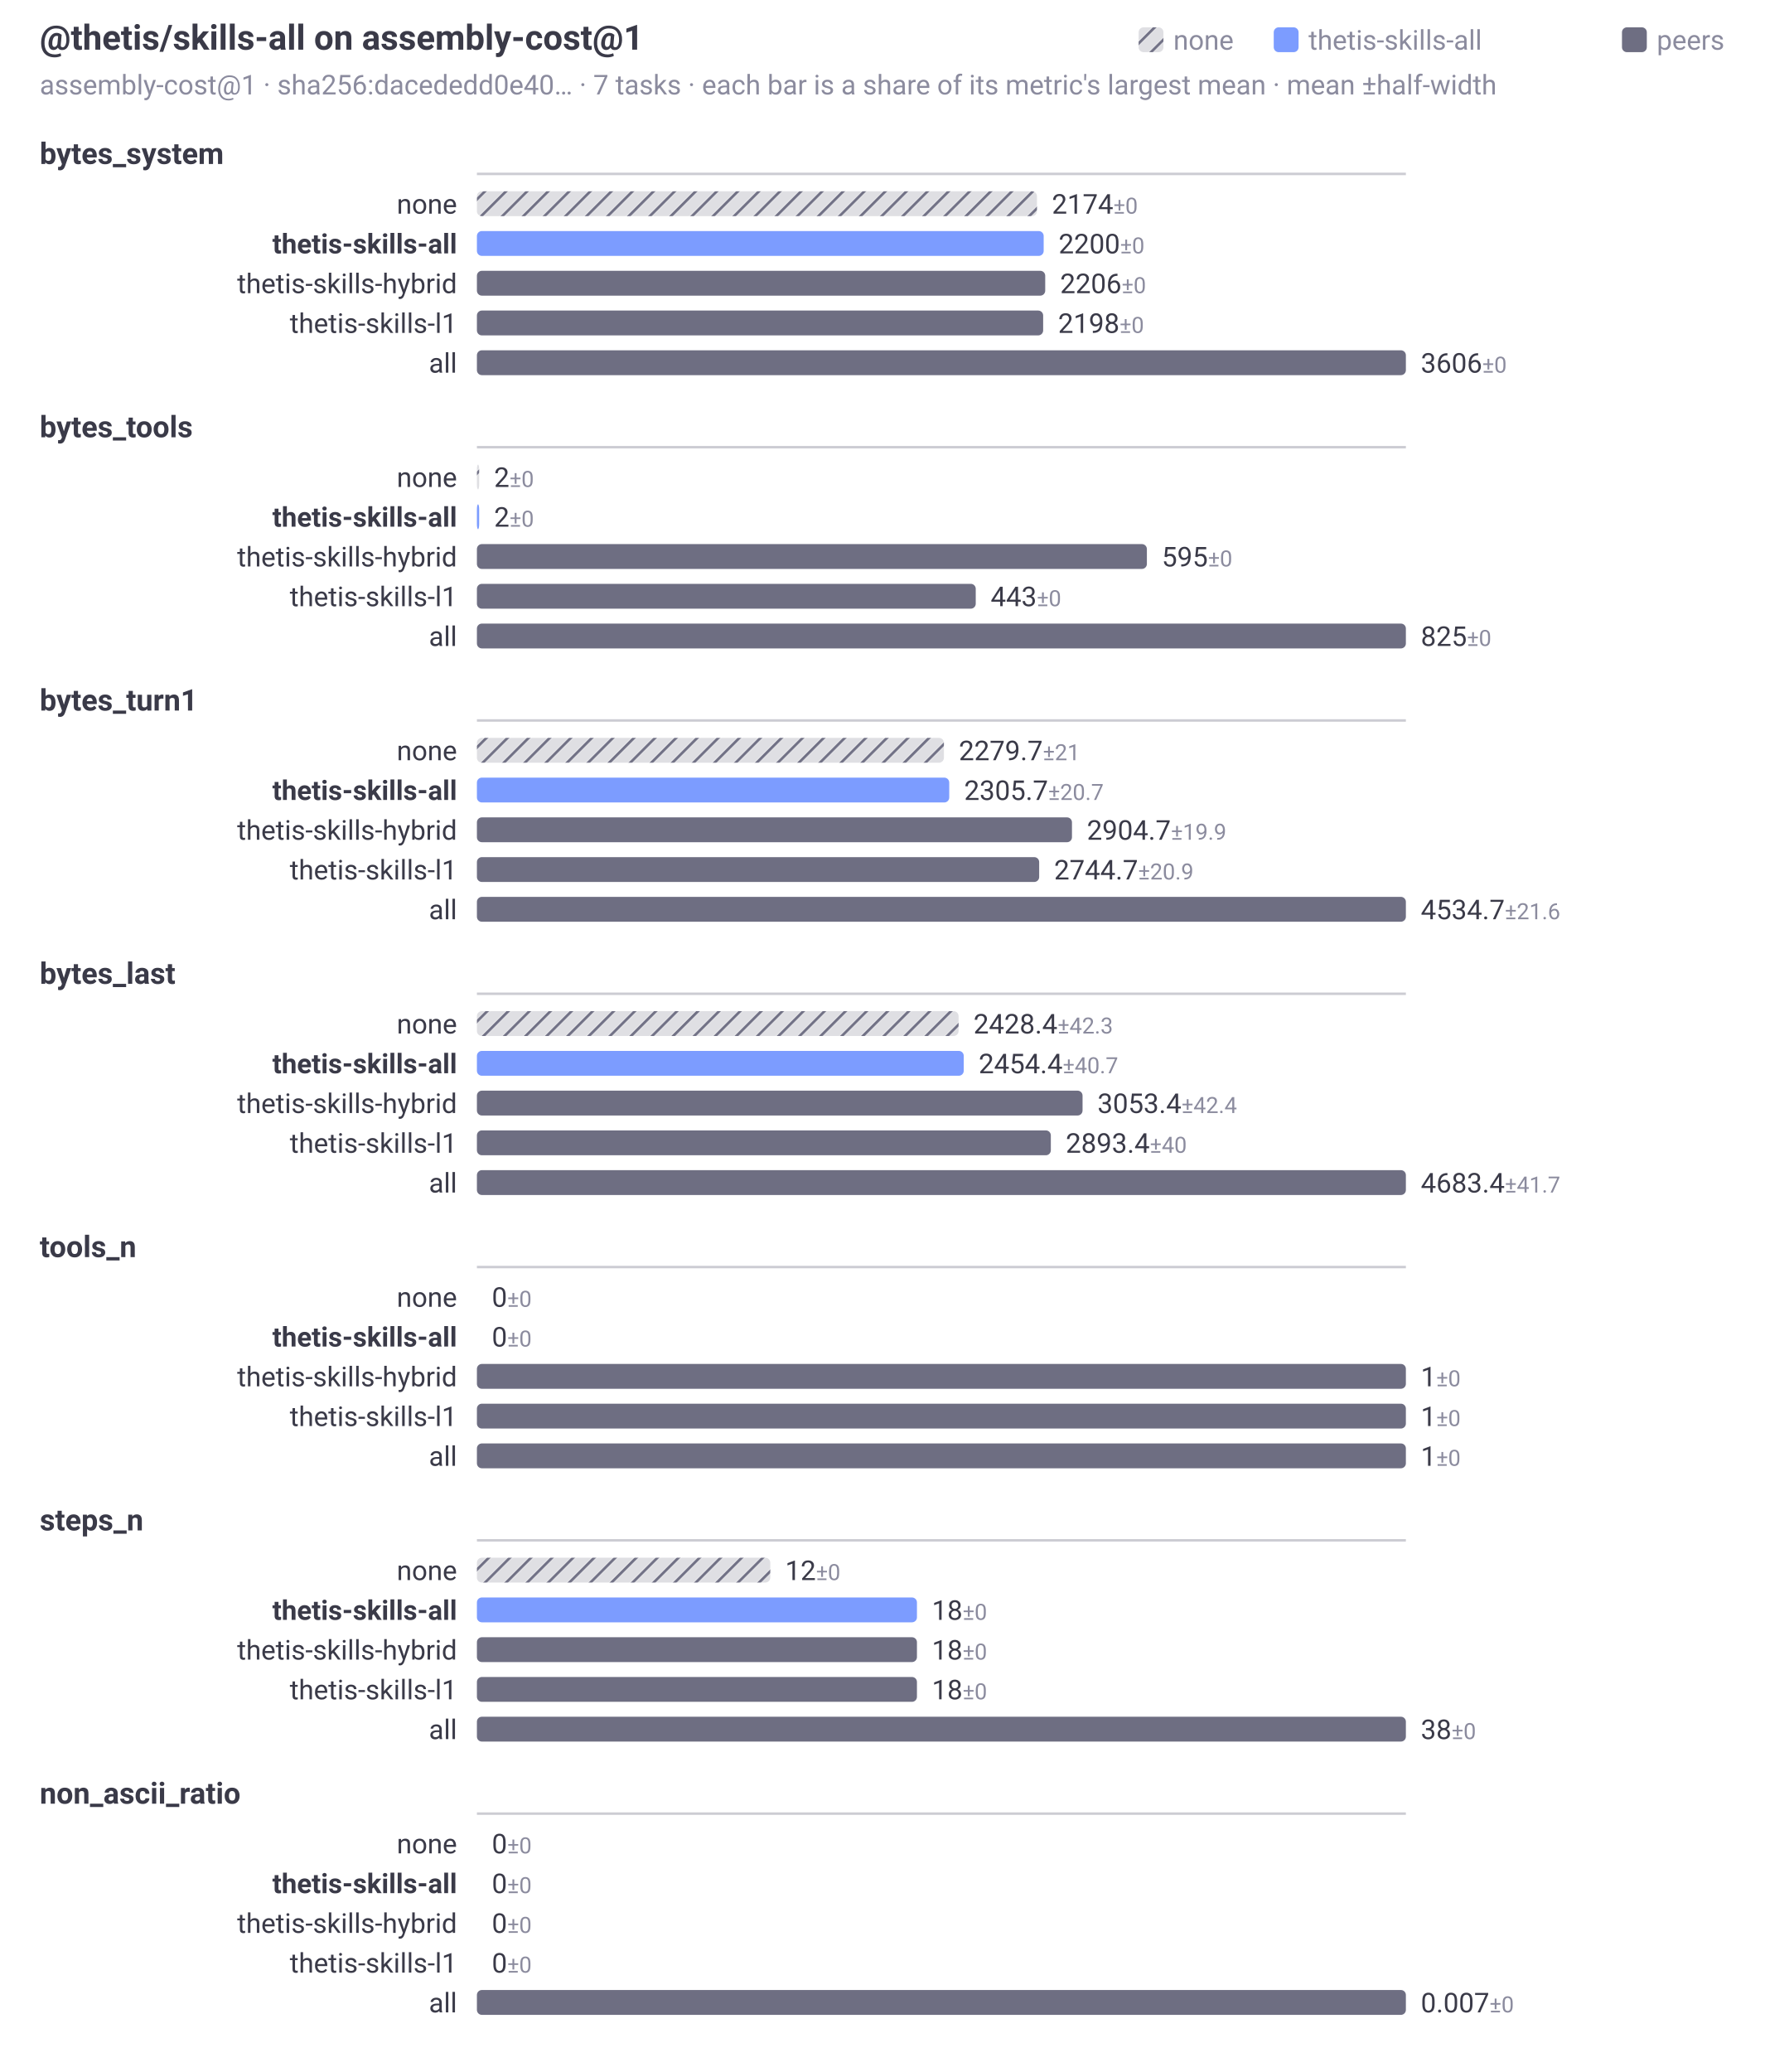
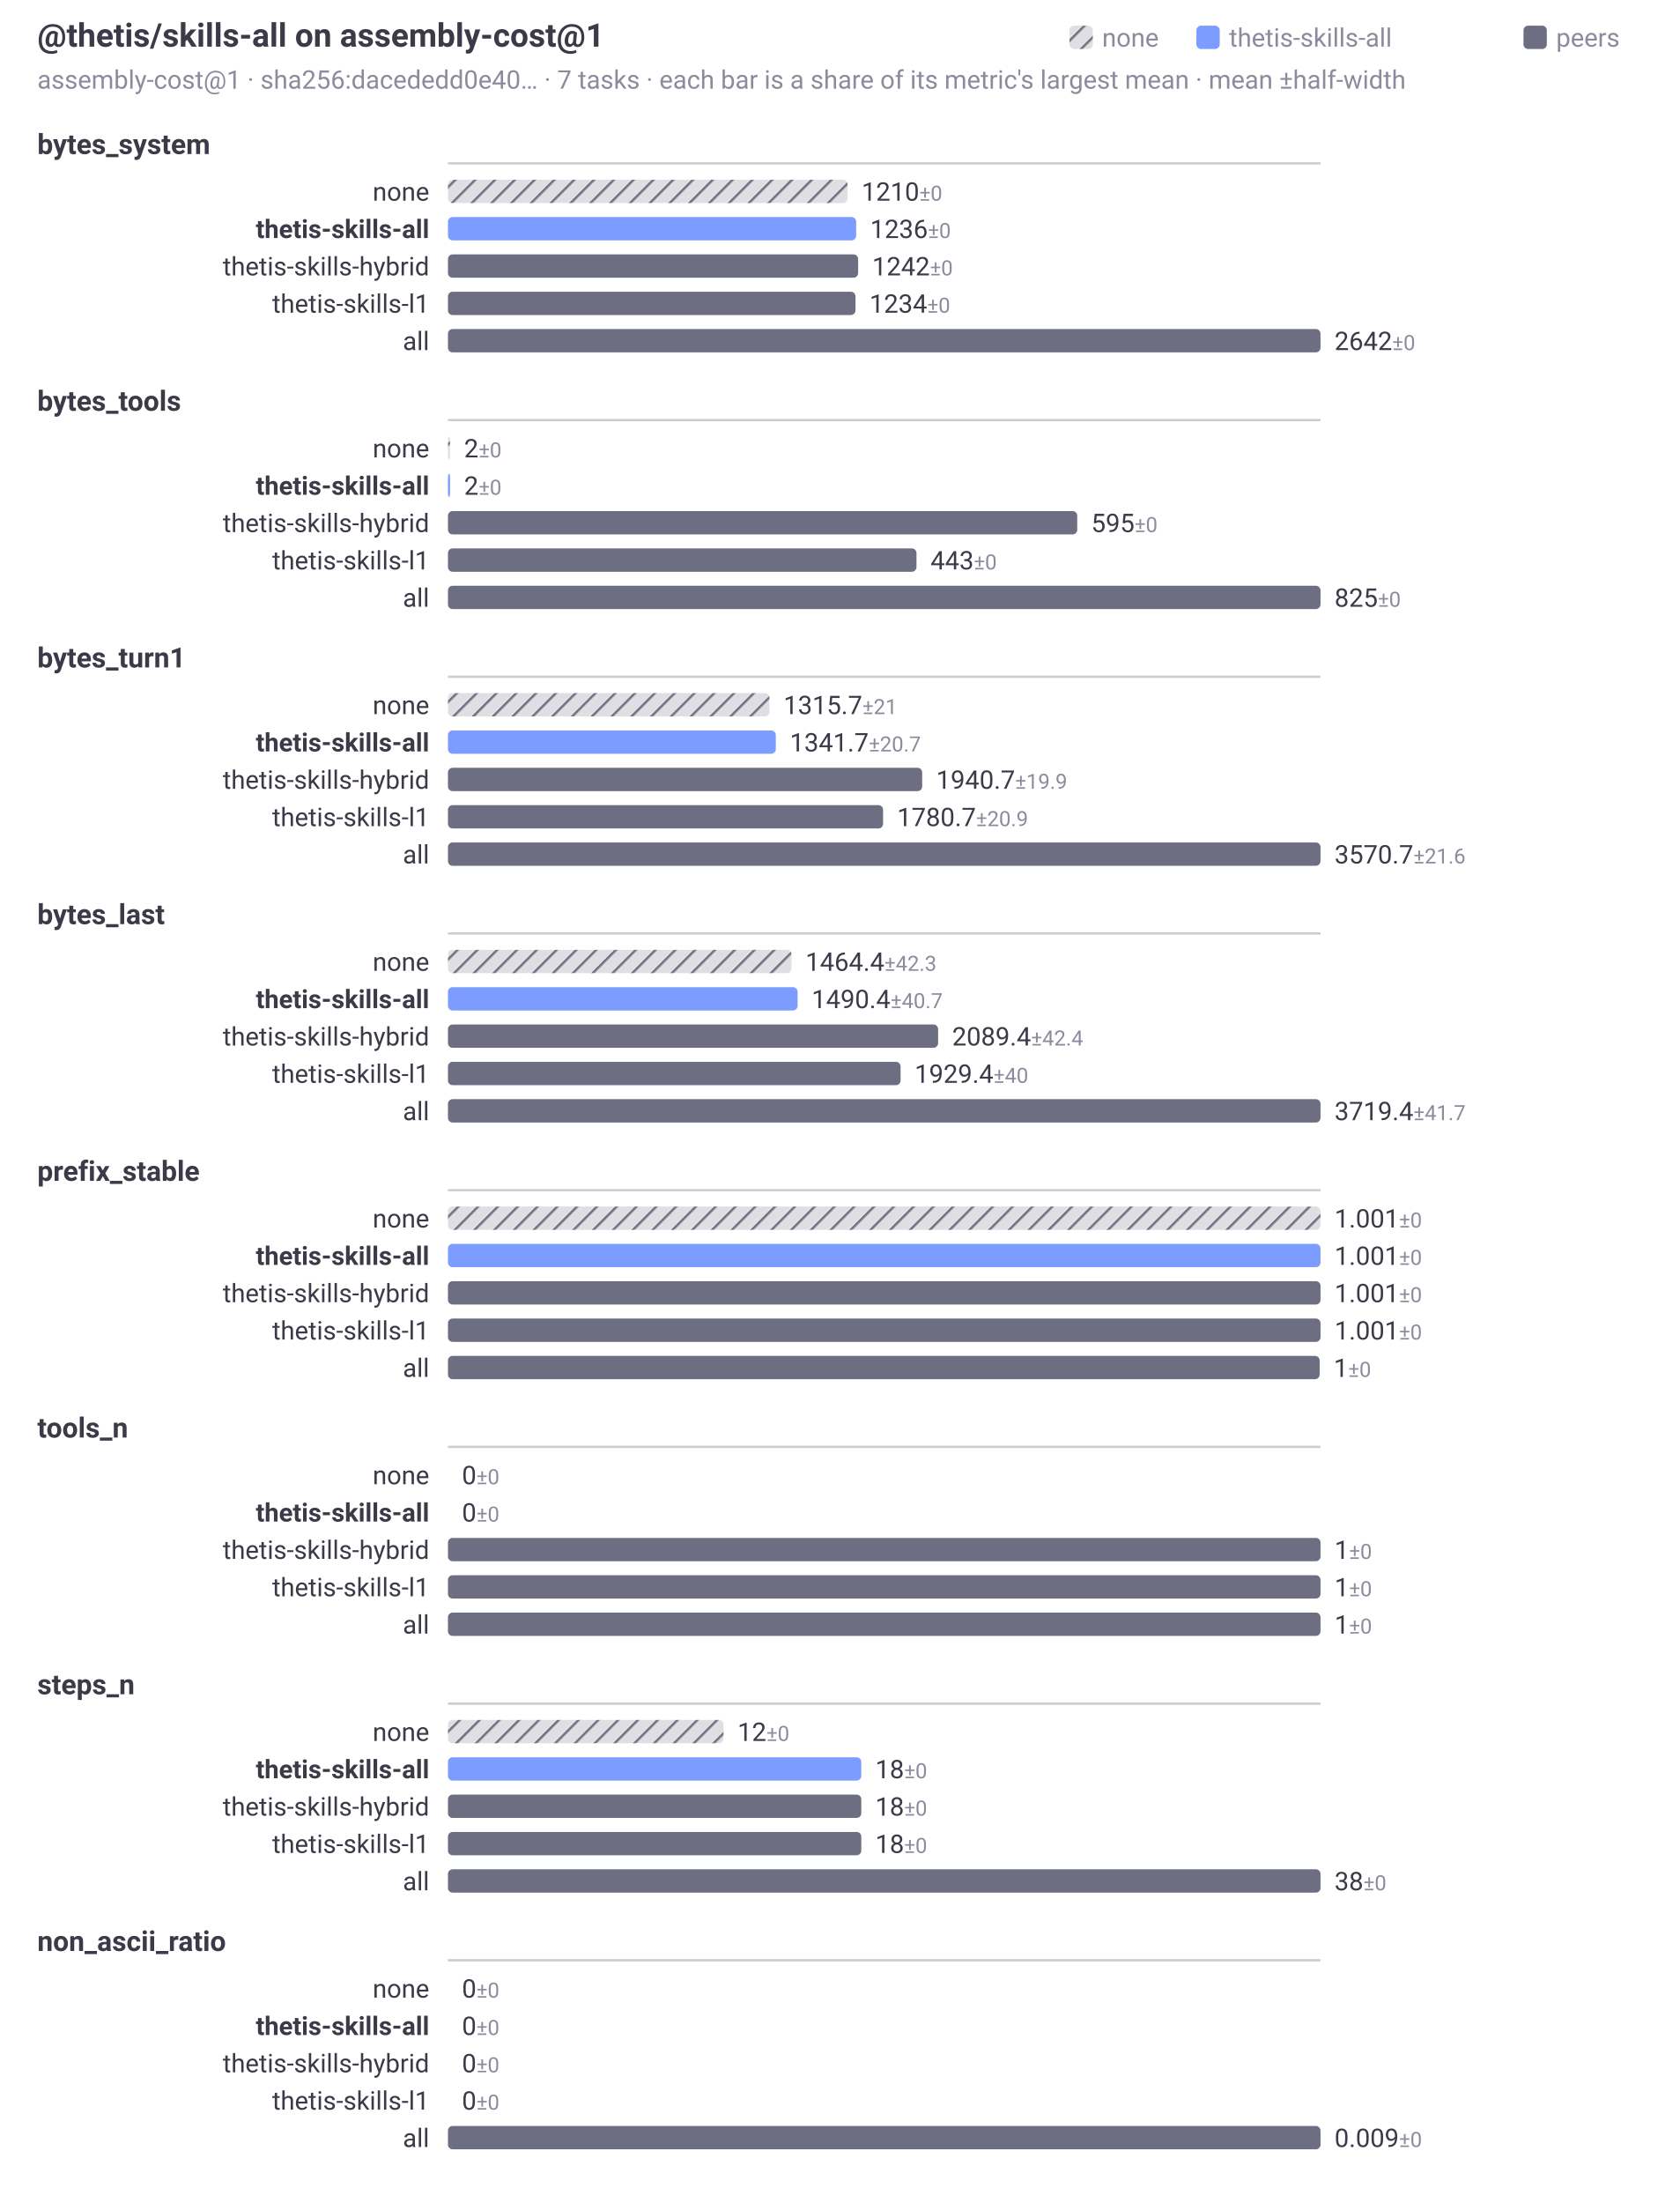
- <svg xmlns="http://www.w3.org/2000/svg" width="720" height="834" viewBox="0 0 720 834" role="img" aria-labelledby="t d" font-family="system-ui, -apple-system, Segoe UI, Roboto, sans-serif">
+ <svg xmlns="http://www.w3.org/2000/svg" width="720" height="944" viewBox="0 0 720 944" role="img" aria-labelledby="t d" font-family="system-ui, -apple-system, Segoe UI, Roboto, sans-serif">
  <style>.t{fill:#3a3a48}.f{fill:#8b8b9e}@media (prefers-color-scheme:dark){.t{fill:#d2d2dc}.f{fill:#9a9aae}}</style>
  <defs>
    <pattern id="hatch" width="6" height="6" patternUnits="userSpaceOnUse" patternTransform="rotate(45)">
      <rect width="6" height="6" fill="#6e6e82" fill-opacity="0.22" />
      <line x1="0" y1="0" x2="0" y2="6" stroke="#6e6e82" stroke-width="2" />
    </pattern>
  </defs>
  <text class="t" x="16" y="20" font-size="14" font-weight="600">@thetis/skills-all on assembly-cost@1</text>
  <text class="f" x="16" y="38" font-size="11">assembly-cost@1 · sha256:dacededd0e40… · 7 tasks · each bar is a share of its metric's largest mean · mean ±half-width</text>
  <rect x="653" y="11" width="10" height="10" rx="2" fill="#6e6e82" />
  <text class="f" x="667" y="20" font-size="11">peers</text>
  <rect x="512.8" y="11" width="10" height="10" rx="2" fill="#7c9cff" />
  <text class="f" x="526.8" y="20" font-size="11">thetis-skills-all</text>
  <rect x="458.4" y="11" width="10" height="10" rx="2" fill="url(#hatch)" />
  <text class="f" x="472.4" y="20" font-size="11">none</text>
  <text class="t" x="16" y="66" font-size="12" font-weight="600">bytes_system</text>
  <line x1="192" y1="70" x2="566" y2="70" stroke="#6e6e82" stroke-opacity="0.35" stroke-width="1" />
  <text class="t" x="184" y="86" font-size="11" text-anchor="end">none</text>
-   <rect x="192" y="77" width="225.48" height="10" rx="2" fill="url(#hatch)" />
-   <text class="t" x="423.48" y="86" font-size="11">2174<tspan class="f" font-size="9"> ±0</tspan>
+   <rect x="192" y="77" width="171.29" height="10" rx="2" fill="url(#hatch)" />
+   <text class="t" x="369.29" y="86" font-size="11">1210<tspan class="f" font-size="9"> ±0</tspan>
  </text>
  <text class="t" x="184" y="102" font-size="11" text-anchor="end" font-weight="600">thetis-skills-all</text>
-   <rect x="192" y="93" width="228.18" height="10" rx="2" fill="#7c9cff" />
-   <text class="t" x="426.18" y="102" font-size="11">2200<tspan class="f" font-size="9"> ±0</tspan>
+   <rect x="192" y="93" width="174.97" height="10" rx="2" fill="#7c9cff" />
+   <text class="t" x="372.97" y="102" font-size="11">1236<tspan class="f" font-size="9"> ±0</tspan>
  </text>
  <text class="t" x="184" y="118" font-size="11" text-anchor="end">thetis-skills-hybrid</text>
-   <rect x="192" y="109" width="228.8" height="10" rx="2" fill="#6e6e82" />
-   <text class="t" x="426.8" y="118" font-size="11">2206<tspan class="f" font-size="9"> ±0</tspan>
+   <rect x="192" y="109" width="175.82" height="10" rx="2" fill="#6e6e82" />
+   <text class="t" x="373.82" y="118" font-size="11">1242<tspan class="f" font-size="9"> ±0</tspan>
  </text>
  <text class="t" x="184" y="134" font-size="11" text-anchor="end">thetis-skills-l1</text>
-   <rect x="192" y="125" width="227.97" height="10" rx="2" fill="#6e6e82" />
-   <text class="t" x="425.97" y="134" font-size="11">2198<tspan class="f" font-size="9"> ±0</tspan>
+   <rect x="192" y="125" width="174.68" height="10" rx="2" fill="#6e6e82" />
+   <text class="t" x="372.68" y="134" font-size="11">1234<tspan class="f" font-size="9"> ±0</tspan>
  </text>
  <text class="t" x="184" y="150" font-size="11" text-anchor="end">all</text>
  <rect x="192" y="141" width="374" height="10" rx="2" fill="#6e6e82" />
-   <text class="t" x="572" y="150" font-size="11">3606<tspan class="f" font-size="9"> ±0</tspan>
+   <text class="t" x="572" y="150" font-size="11">2642<tspan class="f" font-size="9"> ±0</tspan>
  </text>
  <text class="t" x="16" y="176" font-size="12" font-weight="600">bytes_tools</text>
  <line x1="192" y1="180" x2="566" y2="180" stroke="#6e6e82" stroke-opacity="0.35" stroke-width="1" />
  <text class="t" x="184" y="196" font-size="11" text-anchor="end">none</text>
  <rect x="192" y="187" width="0.91" height="10" rx="2" fill="url(#hatch)" />
  <text class="t" x="198.91" y="196" font-size="11">2<tspan class="f" font-size="9"> ±0</tspan>
  </text>
  <text class="t" x="184" y="212" font-size="11" text-anchor="end" font-weight="600">thetis-skills-all</text>
  <rect x="192" y="203" width="0.91" height="10" rx="2" fill="#7c9cff" />
  <text class="t" x="198.91" y="212" font-size="11">2<tspan class="f" font-size="9"> ±0</tspan>
  </text>
  <text class="t" x="184" y="228" font-size="11" text-anchor="end">thetis-skills-hybrid</text>
  <rect x="192" y="219" width="269.73" height="10" rx="2" fill="#6e6e82" />
  <text class="t" x="467.73" y="228" font-size="11">595<tspan class="f" font-size="9"> ±0</tspan>
  </text>
  <text class="t" x="184" y="244" font-size="11" text-anchor="end">thetis-skills-l1</text>
  <rect x="192" y="235" width="200.83" height="10" rx="2" fill="#6e6e82" />
  <text class="t" x="398.83" y="244" font-size="11">443<tspan class="f" font-size="9"> ±0</tspan>
  </text>
  <text class="t" x="184" y="260" font-size="11" text-anchor="end">all</text>
  <rect x="192" y="251" width="374" height="10" rx="2" fill="#6e6e82" />
  <text class="t" x="572" y="260" font-size="11">825<tspan class="f" font-size="9"> ±0</tspan>
  </text>
  <text class="t" x="16" y="286" font-size="12" font-weight="600">bytes_turn1</text>
  <line x1="192" y1="290" x2="566" y2="290" stroke="#6e6e82" stroke-opacity="0.35" stroke-width="1" />
  <text class="t" x="184" y="306" font-size="11" text-anchor="end">none</text>
-   <rect x="192" y="297" width="188.02" height="10" rx="2" fill="url(#hatch)" />
-   <text class="t" x="386.02" y="306" font-size="11">2279.7<tspan class="f" font-size="9"> ±21</tspan>
+   <rect x="192" y="297" width="137.81" height="10" rx="2" fill="url(#hatch)" />
+   <text class="t" x="335.81" y="306" font-size="11">1315.7<tspan class="f" font-size="9"> ±21</tspan>
  </text>
  <text class="t" x="184" y="322" font-size="11" text-anchor="end" font-weight="600">thetis-skills-all</text>
-   <rect x="192" y="313" width="190.16" height="10" rx="2" fill="#7c9cff" />
-   <text class="t" x="388.16" y="322" font-size="11">2305.7<tspan class="f" font-size="9"> ±20.7</tspan>
+   <rect x="192" y="313" width="140.53" height="10" rx="2" fill="#7c9cff" />
+   <text class="t" x="338.53" y="322" font-size="11">1341.7<tspan class="f" font-size="9"> ±20.7</tspan>
  </text>
  <text class="t" x="184" y="338" font-size="11" text-anchor="end">thetis-skills-hybrid</text>
-   <rect x="192" y="329" width="239.57" height="10" rx="2" fill="#6e6e82" />
-   <text class="t" x="437.57" y="338" font-size="11">2904.7<tspan class="f" font-size="9"> ±19.9</tspan>
+   <rect x="192" y="329" width="203.27" height="10" rx="2" fill="#6e6e82" />
+   <text class="t" x="401.27" y="338" font-size="11">1940.7<tspan class="f" font-size="9"> ±19.9</tspan>
  </text>
  <text class="t" x="184" y="354" font-size="11" text-anchor="end">thetis-skills-l1</text>
-   <rect x="192" y="345" width="226.37" height="10" rx="2" fill="#6e6e82" />
-   <text class="t" x="424.37" y="354" font-size="11">2744.7<tspan class="f" font-size="9"> ±20.9</tspan>
+   <rect x="192" y="345" width="186.51" height="10" rx="2" fill="#6e6e82" />
+   <text class="t" x="384.51" y="354" font-size="11">1780.7<tspan class="f" font-size="9"> ±20.9</tspan>
  </text>
  <text class="t" x="184" y="370" font-size="11" text-anchor="end">all</text>
  <rect x="192" y="361" width="374" height="10" rx="2" fill="#6e6e82" />
-   <text class="t" x="572" y="370" font-size="11">4534.7<tspan class="f" font-size="9"> ±21.6</tspan>
+   <text class="t" x="572" y="370" font-size="11">3570.7<tspan class="f" font-size="9"> ±21.6</tspan>
  </text>
  <text class="t" x="16" y="396" font-size="12" font-weight="600">bytes_last</text>
  <line x1="192" y1="400" x2="566" y2="400" stroke="#6e6e82" stroke-opacity="0.35" stroke-width="1" />
  <text class="t" x="184" y="416" font-size="11" text-anchor="end">none</text>
-   <rect x="192" y="407" width="193.92" height="10" rx="2" fill="url(#hatch)" />
-   <text class="t" x="391.92" y="416" font-size="11">2428.4<tspan class="f" font-size="9"> ±42.3</tspan>
+   <rect x="192" y="407" width="147.25" height="10" rx="2" fill="url(#hatch)" />
+   <text class="t" x="345.25" y="416" font-size="11">1464.4<tspan class="f" font-size="9"> ±42.3</tspan>
  </text>
  <text class="t" x="184" y="432" font-size="11" text-anchor="end" font-weight="600">thetis-skills-all</text>
-   <rect x="192" y="423" width="196" height="10" rx="2" fill="#7c9cff" />
-   <text class="t" x="394" y="432" font-size="11">2454.4<tspan class="f" font-size="9"> ±40.7</tspan>
+   <rect x="192" y="423" width="149.87" height="10" rx="2" fill="#7c9cff" />
+   <text class="t" x="347.87" y="432" font-size="11">1490.4<tspan class="f" font-size="9"> ±40.7</tspan>
  </text>
  <text class="t" x="184" y="448" font-size="11" text-anchor="end">thetis-skills-hybrid</text>
-   <rect x="192" y="439" width="243.83" height="10" rx="2" fill="#6e6e82" />
-   <text class="t" x="441.83" y="448" font-size="11">3053.4<tspan class="f" font-size="9"> ±42.4</tspan>
+   <rect x="192" y="439" width="210.1" height="10" rx="2" fill="#6e6e82" />
+   <text class="t" x="408.1" y="448" font-size="11">2089.4<tspan class="f" font-size="9"> ±42.4</tspan>
  </text>
  <text class="t" x="184" y="464" font-size="11" text-anchor="end">thetis-skills-l1</text>
-   <rect x="192" y="455" width="231.06" height="10" rx="2" fill="#6e6e82" />
-   <text class="t" x="429.06" y="464" font-size="11">2893.4<tspan class="f" font-size="9"> ±40</tspan>
+   <rect x="192" y="455" width="194.01" height="10" rx="2" fill="#6e6e82" />
+   <text class="t" x="392.01" y="464" font-size="11">1929.4<tspan class="f" font-size="9"> ±40</tspan>
  </text>
  <text class="t" x="184" y="480" font-size="11" text-anchor="end">all</text>
  <rect x="192" y="471" width="374" height="10" rx="2" fill="#6e6e82" />
-   <text class="t" x="572" y="480" font-size="11">4683.4<tspan class="f" font-size="9"> ±41.7</tspan>
+   <text class="t" x="572" y="480" font-size="11">3719.4<tspan class="f" font-size="9"> ±41.7</tspan>
  </text>
-   <text class="t" x="16" y="506" font-size="12" font-weight="600">tools_n</text>
+   <text class="t" x="16" y="506" font-size="12" font-weight="600">prefix_stable</text>
  <line x1="192" y1="510" x2="566" y2="510" stroke="#6e6e82" stroke-opacity="0.35" stroke-width="1" />
  <text class="t" x="184" y="526" font-size="11" text-anchor="end">none</text>
-   <rect x="192" y="517" width="0" height="10" rx="2" fill="url(#hatch)" />
-   <text class="t" x="198" y="526" font-size="11">0<tspan class="f" font-size="9"> ±0</tspan>
+   <rect x="192" y="517" width="374" height="10" rx="2" fill="url(#hatch)" />
+   <text class="t" x="572" y="526" font-size="11">1.001<tspan class="f" font-size="9"> ±0</tspan>
  </text>
  <text class="t" x="184" y="542" font-size="11" text-anchor="end" font-weight="600">thetis-skills-all</text>
-   <rect x="192" y="533" width="0" height="10" rx="2" fill="#7c9cff" />
-   <text class="t" x="198" y="542" font-size="11">0<tspan class="f" font-size="9"> ±0</tspan>
+   <rect x="192" y="533" width="374" height="10" rx="2" fill="#7c9cff" />
+   <text class="t" x="572" y="542" font-size="11">1.001<tspan class="f" font-size="9"> ±0</tspan>
  </text>
  <text class="t" x="184" y="558" font-size="11" text-anchor="end">thetis-skills-hybrid</text>
  <rect x="192" y="549" width="374" height="10" rx="2" fill="#6e6e82" />
-   <text class="t" x="572" y="558" font-size="11">1<tspan class="f" font-size="9"> ±0</tspan>
+   <text class="t" x="572" y="558" font-size="11">1.001<tspan class="f" font-size="9"> ±0</tspan>
  </text>
  <text class="t" x="184" y="574" font-size="11" text-anchor="end">thetis-skills-l1</text>
  <rect x="192" y="565" width="374" height="10" rx="2" fill="#6e6e82" />
-   <text class="t" x="572" y="574" font-size="11">1<tspan class="f" font-size="9"> ±0</tspan>
+   <text class="t" x="572" y="574" font-size="11">1.001<tspan class="f" font-size="9"> ±0</tspan>
  </text>
  <text class="t" x="184" y="590" font-size="11" text-anchor="end">all</text>
-   <rect x="192" y="581" width="374" height="10" rx="2" fill="#6e6e82" />
-   <text class="t" x="572" y="590" font-size="11">1<tspan class="f" font-size="9"> ±0</tspan>
+   <rect x="192" y="581" width="373.63" height="10" rx="2" fill="#6e6e82" />
+   <text class="t" x="571.63" y="590" font-size="11">1<tspan class="f" font-size="9"> ±0</tspan>
  </text>
-   <text class="t" x="16" y="616" font-size="12" font-weight="600">steps_n</text>
+   <text class="t" x="16" y="616" font-size="12" font-weight="600">tools_n</text>
  <line x1="192" y1="620" x2="566" y2="620" stroke="#6e6e82" stroke-opacity="0.35" stroke-width="1" />
  <text class="t" x="184" y="636" font-size="11" text-anchor="end">none</text>
-   <rect x="192" y="627" width="118.11" height="10" rx="2" fill="url(#hatch)" />
-   <text class="t" x="316.11" y="636" font-size="11">12<tspan class="f" font-size="9"> ±0</tspan>
+   <rect x="192" y="627" width="0" height="10" rx="2" fill="url(#hatch)" />
+   <text class="t" x="198" y="636" font-size="11">0<tspan class="f" font-size="9"> ±0</tspan>
  </text>
  <text class="t" x="184" y="652" font-size="11" text-anchor="end" font-weight="600">thetis-skills-all</text>
-   <rect x="192" y="643" width="177.16" height="10" rx="2" fill="#7c9cff" />
-   <text class="t" x="375.16" y="652" font-size="11">18<tspan class="f" font-size="9"> ±0</tspan>
+   <rect x="192" y="643" width="0" height="10" rx="2" fill="#7c9cff" />
+   <text class="t" x="198" y="652" font-size="11">0<tspan class="f" font-size="9"> ±0</tspan>
  </text>
  <text class="t" x="184" y="668" font-size="11" text-anchor="end">thetis-skills-hybrid</text>
-   <rect x="192" y="659" width="177.16" height="10" rx="2" fill="#6e6e82" />
-   <text class="t" x="375.16" y="668" font-size="11">18<tspan class="f" font-size="9"> ±0</tspan>
+   <rect x="192" y="659" width="374" height="10" rx="2" fill="#6e6e82" />
+   <text class="t" x="572" y="668" font-size="11">1<tspan class="f" font-size="9"> ±0</tspan>
  </text>
  <text class="t" x="184" y="684" font-size="11" text-anchor="end">thetis-skills-l1</text>
-   <rect x="192" y="675" width="177.16" height="10" rx="2" fill="#6e6e82" />
-   <text class="t" x="375.16" y="684" font-size="11">18<tspan class="f" font-size="9"> ±0</tspan>
+   <rect x="192" y="675" width="374" height="10" rx="2" fill="#6e6e82" />
+   <text class="t" x="572" y="684" font-size="11">1<tspan class="f" font-size="9"> ±0</tspan>
  </text>
  <text class="t" x="184" y="700" font-size="11" text-anchor="end">all</text>
  <rect x="192" y="691" width="374" height="10" rx="2" fill="#6e6e82" />
-   <text class="t" x="572" y="700" font-size="11">38<tspan class="f" font-size="9"> ±0</tspan>
+   <text class="t" x="572" y="700" font-size="11">1<tspan class="f" font-size="9"> ±0</tspan>
  </text>
-   <text class="t" x="16" y="726" font-size="12" font-weight="600">non_ascii_ratio</text>
+   <text class="t" x="16" y="726" font-size="12" font-weight="600">steps_n</text>
  <line x1="192" y1="730" x2="566" y2="730" stroke="#6e6e82" stroke-opacity="0.35" stroke-width="1" />
  <text class="t" x="184" y="746" font-size="11" text-anchor="end">none</text>
-   <rect x="192" y="737" width="0" height="10" rx="2" fill="url(#hatch)" />
-   <text class="t" x="198" y="746" font-size="11">0<tspan class="f" font-size="9"> ±0</tspan>
+   <rect x="192" y="737" width="118.11" height="10" rx="2" fill="url(#hatch)" />
+   <text class="t" x="316.11" y="746" font-size="11">12<tspan class="f" font-size="9"> ±0</tspan>
  </text>
  <text class="t" x="184" y="762" font-size="11" text-anchor="end" font-weight="600">thetis-skills-all</text>
-   <rect x="192" y="753" width="0" height="10" rx="2" fill="#7c9cff" />
-   <text class="t" x="198" y="762" font-size="11">0<tspan class="f" font-size="9"> ±0</tspan>
+   <rect x="192" y="753" width="177.16" height="10" rx="2" fill="#7c9cff" />
+   <text class="t" x="375.16" y="762" font-size="11">18<tspan class="f" font-size="9"> ±0</tspan>
  </text>
  <text class="t" x="184" y="778" font-size="11" text-anchor="end">thetis-skills-hybrid</text>
-   <rect x="192" y="769" width="0" height="10" rx="2" fill="#6e6e82" />
-   <text class="t" x="198" y="778" font-size="11">0<tspan class="f" font-size="9"> ±0</tspan>
+   <rect x="192" y="769" width="177.16" height="10" rx="2" fill="#6e6e82" />
+   <text class="t" x="375.16" y="778" font-size="11">18<tspan class="f" font-size="9"> ±0</tspan>
  </text>
  <text class="t" x="184" y="794" font-size="11" text-anchor="end">thetis-skills-l1</text>
-   <rect x="192" y="785" width="0" height="10" rx="2" fill="#6e6e82" />
-   <text class="t" x="198" y="794" font-size="11">0<tspan class="f" font-size="9"> ±0</tspan>
+   <rect x="192" y="785" width="177.16" height="10" rx="2" fill="#6e6e82" />
+   <text class="t" x="375.16" y="794" font-size="11">18<tspan class="f" font-size="9"> ±0</tspan>
  </text>
  <text class="t" x="184" y="810" font-size="11" text-anchor="end">all</text>
  <rect x="192" y="801" width="374" height="10" rx="2" fill="#6e6e82" />
-   <text class="t" x="572" y="810" font-size="11">0.007<tspan class="f" font-size="9"> ±0</tspan>
+   <text class="t" x="572" y="810" font-size="11">38<tspan class="f" font-size="9"> ±0</tspan>
+   </text>
+   <text class="t" x="16" y="836" font-size="12" font-weight="600">non_ascii_ratio</text>
+   <line x1="192" y1="840" x2="566" y2="840" stroke="#6e6e82" stroke-opacity="0.35" stroke-width="1" />
+   <text class="t" x="184" y="856" font-size="11" text-anchor="end">none</text>
+   <rect x="192" y="847" width="0" height="10" rx="2" fill="url(#hatch)" />
+   <text class="t" x="198" y="856" font-size="11">0<tspan class="f" font-size="9"> ±0</tspan>
+   </text>
+   <text class="t" x="184" y="872" font-size="11" text-anchor="end" font-weight="600">thetis-skills-all</text>
+   <rect x="192" y="863" width="0" height="10" rx="2" fill="#7c9cff" />
+   <text class="t" x="198" y="872" font-size="11">0<tspan class="f" font-size="9"> ±0</tspan>
+   </text>
+   <text class="t" x="184" y="888" font-size="11" text-anchor="end">thetis-skills-hybrid</text>
+   <rect x="192" y="879" width="0" height="10" rx="2" fill="#6e6e82" />
+   <text class="t" x="198" y="888" font-size="11">0<tspan class="f" font-size="9"> ±0</tspan>
+   </text>
+   <text class="t" x="184" y="904" font-size="11" text-anchor="end">thetis-skills-l1</text>
+   <rect x="192" y="895" width="0" height="10" rx="2" fill="#6e6e82" />
+   <text class="t" x="198" y="904" font-size="11">0<tspan class="f" font-size="9"> ±0</tspan>
+   </text>
+   <text class="t" x="184" y="920" font-size="11" text-anchor="end">all</text>
+   <rect x="192" y="911" width="374" height="10" rx="2" fill="#6e6e82" />
+   <text class="t" x="572" y="920" font-size="11">0.009<tspan class="f" font-size="9"> ±0</tspan>
  </text>
</svg>
